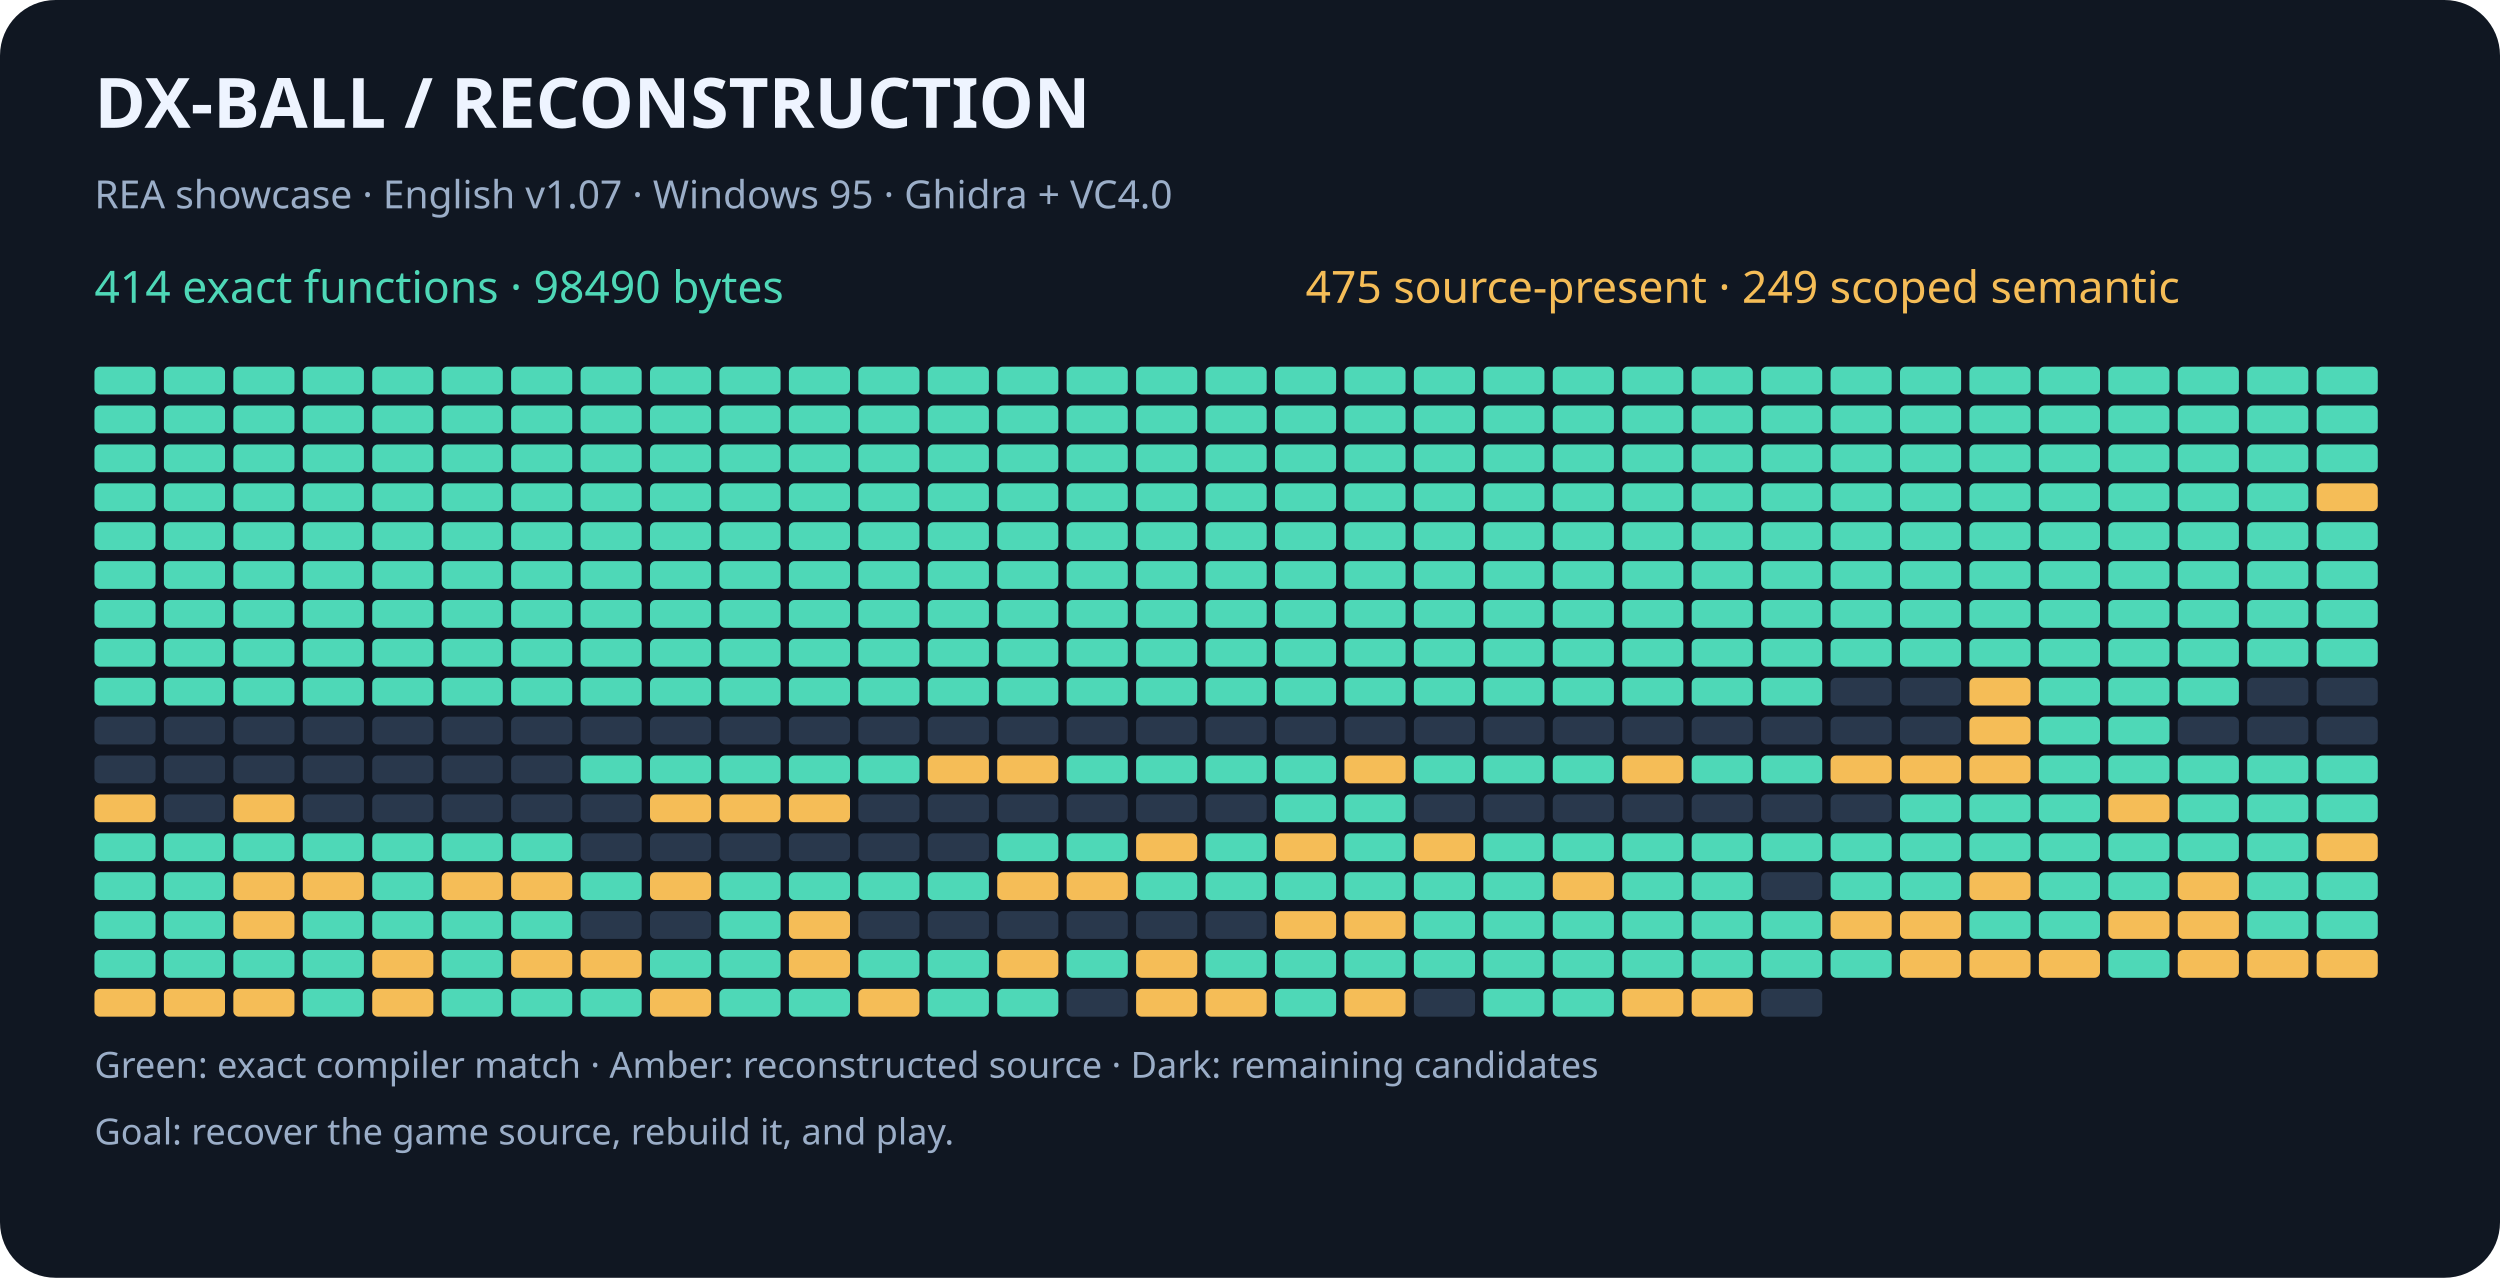
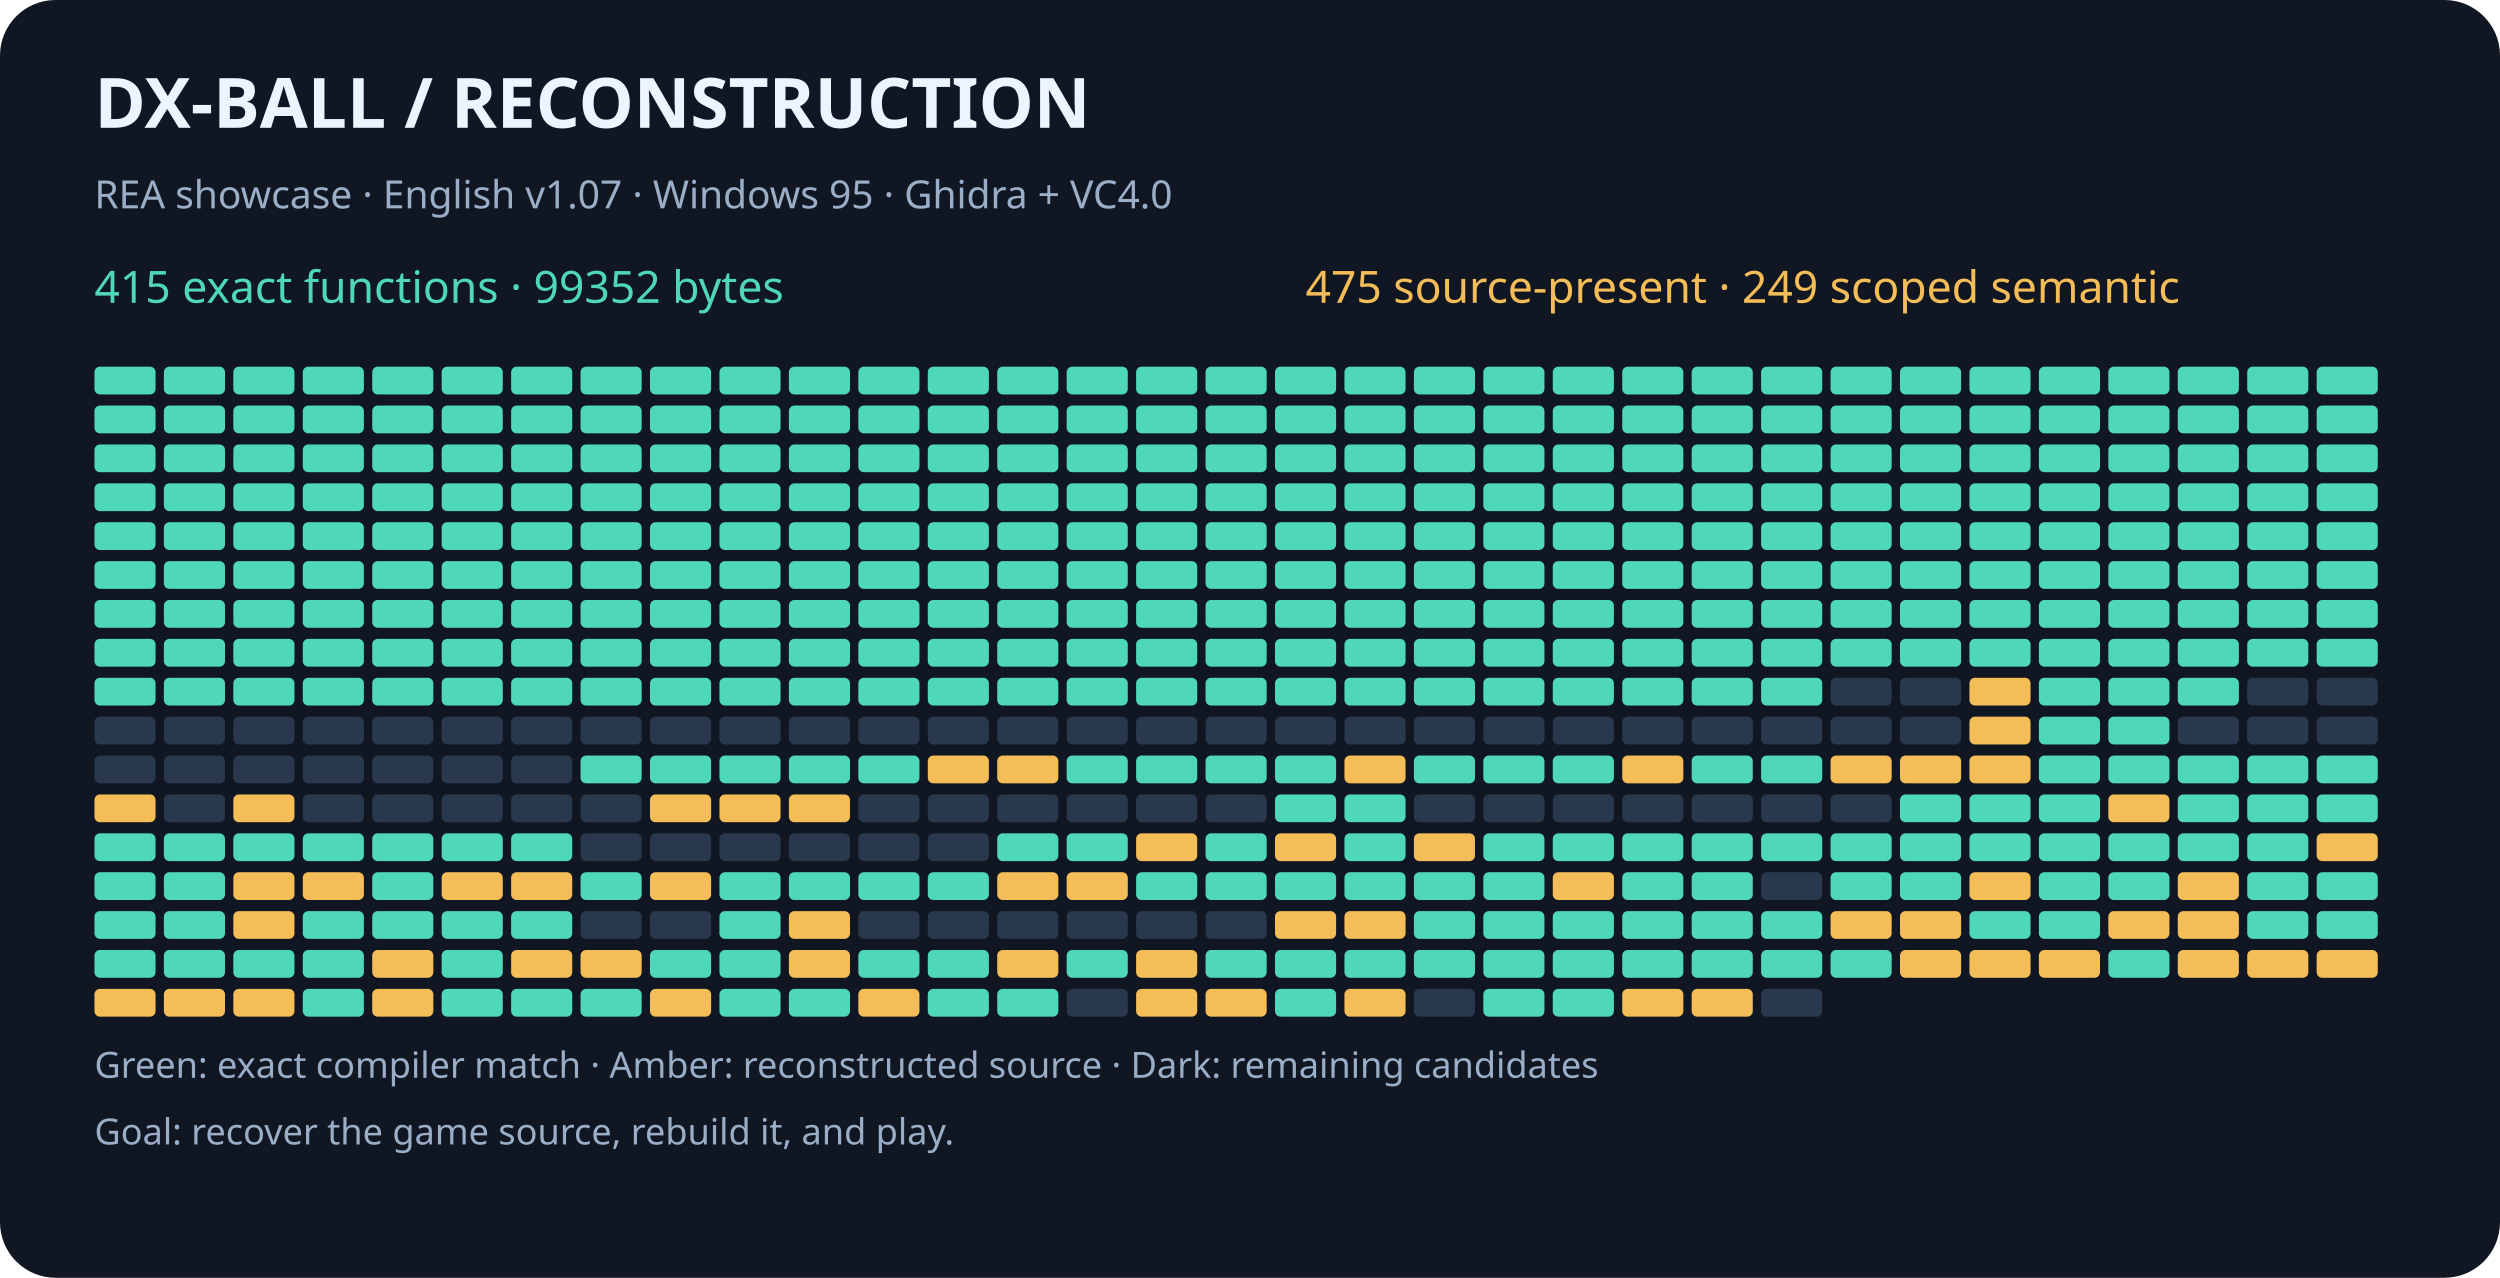
<svg xmlns="http://www.w3.org/2000/svg" width="900" height="460" viewBox="0 0 900 460" role="img" aria-labelledby="title desc">
  <rect width="900" height="460" rx="20" fill="#101722" />
  <g font-family="sans-serif">
    <text x="34" y="46" fill="#eef4ff" font-size="25" font-weight="bold">DX-BALL  /  RECONSTRUCTION</text>
    <text x="34" y="75" fill="#9baec8" font-size="14">REA showcase · English v1.07 · Windows 95 · Ghidra + VC4.0</text>
-     <text x="34" y="109" fill="#4ed8b7" font-size="16">414 exact functions · 98490 bytes</text>
+     <text x="34" y="109" fill="#4ed8b7" font-size="16">415 exact functions · 99352 bytes</text>
    <text x="470" y="109" fill="#f5bd57" font-size="16">475 source-present · 249 scoped semantic</text>
    <rect x="34" y="132" width="22" height="10" rx="2" fill="#4ed8b7" />
    <rect x="59" y="132" width="22" height="10" rx="2" fill="#4ed8b7" />
    <rect x="84" y="132" width="22" height="10" rx="2" fill="#4ed8b7" />
    <rect x="109" y="132" width="22" height="10" rx="2" fill="#4ed8b7" />
    <rect x="134" y="132" width="22" height="10" rx="2" fill="#4ed8b7" />
    <rect x="159" y="132" width="22" height="10" rx="2" fill="#4ed8b7" />
    <rect x="184" y="132" width="22" height="10" rx="2" fill="#4ed8b7" />
    <rect x="209" y="132" width="22" height="10" rx="2" fill="#4ed8b7" />
    <rect x="234" y="132" width="22" height="10" rx="2" fill="#4ed8b7" />
    <rect x="259" y="132" width="22" height="10" rx="2" fill="#4ed8b7" />
    <rect x="284" y="132" width="22" height="10" rx="2" fill="#4ed8b7" />
    <rect x="309" y="132" width="22" height="10" rx="2" fill="#4ed8b7" />
    <rect x="334" y="132" width="22" height="10" rx="2" fill="#4ed8b7" />
    <rect x="359" y="132" width="22" height="10" rx="2" fill="#4ed8b7" />
    <rect x="384" y="132" width="22" height="10" rx="2" fill="#4ed8b7" />
    <rect x="409" y="132" width="22" height="10" rx="2" fill="#4ed8b7" />
    <rect x="434" y="132" width="22" height="10" rx="2" fill="#4ed8b7" />
    <rect x="459" y="132" width="22" height="10" rx="2" fill="#4ed8b7" />
    <rect x="484" y="132" width="22" height="10" rx="2" fill="#4ed8b7" />
    <rect x="509" y="132" width="22" height="10" rx="2" fill="#4ed8b7" />
    <rect x="534" y="132" width="22" height="10" rx="2" fill="#4ed8b7" />
    <rect x="559" y="132" width="22" height="10" rx="2" fill="#4ed8b7" />
    <rect x="584" y="132" width="22" height="10" rx="2" fill="#4ed8b7" />
    <rect x="609" y="132" width="22" height="10" rx="2" fill="#4ed8b7" />
    <rect x="634" y="132" width="22" height="10" rx="2" fill="#4ed8b7" />
    <rect x="659" y="132" width="22" height="10" rx="2" fill="#4ed8b7" />
    <rect x="684" y="132" width="22" height="10" rx="2" fill="#4ed8b7" />
    <rect x="709" y="132" width="22" height="10" rx="2" fill="#4ed8b7" />
    <rect x="734" y="132" width="22" height="10" rx="2" fill="#4ed8b7" />
    <rect x="759" y="132" width="22" height="10" rx="2" fill="#4ed8b7" />
    <rect x="784" y="132" width="22" height="10" rx="2" fill="#4ed8b7" />
    <rect x="809" y="132" width="22" height="10" rx="2" fill="#4ed8b7" />
    <rect x="834" y="132" width="22" height="10" rx="2" fill="#4ed8b7" />
    <rect x="34" y="146" width="22" height="10" rx="2" fill="#4ed8b7" />
    <rect x="59" y="146" width="22" height="10" rx="2" fill="#4ed8b7" />
    <rect x="84" y="146" width="22" height="10" rx="2" fill="#4ed8b7" />
    <rect x="109" y="146" width="22" height="10" rx="2" fill="#4ed8b7" />
    <rect x="134" y="146" width="22" height="10" rx="2" fill="#4ed8b7" />
    <rect x="159" y="146" width="22" height="10" rx="2" fill="#4ed8b7" />
    <rect x="184" y="146" width="22" height="10" rx="2" fill="#4ed8b7" />
    <rect x="209" y="146" width="22" height="10" rx="2" fill="#4ed8b7" />
    <rect x="234" y="146" width="22" height="10" rx="2" fill="#4ed8b7" />
    <rect x="259" y="146" width="22" height="10" rx="2" fill="#4ed8b7" />
    <rect x="284" y="146" width="22" height="10" rx="2" fill="#4ed8b7" />
    <rect x="309" y="146" width="22" height="10" rx="2" fill="#4ed8b7" />
    <rect x="334" y="146" width="22" height="10" rx="2" fill="#4ed8b7" />
    <rect x="359" y="146" width="22" height="10" rx="2" fill="#4ed8b7" />
    <rect x="384" y="146" width="22" height="10" rx="2" fill="#4ed8b7" />
    <rect x="409" y="146" width="22" height="10" rx="2" fill="#4ed8b7" />
    <rect x="434" y="146" width="22" height="10" rx="2" fill="#4ed8b7" />
    <rect x="459" y="146" width="22" height="10" rx="2" fill="#4ed8b7" />
    <rect x="484" y="146" width="22" height="10" rx="2" fill="#4ed8b7" />
    <rect x="509" y="146" width="22" height="10" rx="2" fill="#4ed8b7" />
    <rect x="534" y="146" width="22" height="10" rx="2" fill="#4ed8b7" />
    <rect x="559" y="146" width="22" height="10" rx="2" fill="#4ed8b7" />
    <rect x="584" y="146" width="22" height="10" rx="2" fill="#4ed8b7" />
    <rect x="609" y="146" width="22" height="10" rx="2" fill="#4ed8b7" />
    <rect x="634" y="146" width="22" height="10" rx="2" fill="#4ed8b7" />
    <rect x="659" y="146" width="22" height="10" rx="2" fill="#4ed8b7" />
    <rect x="684" y="146" width="22" height="10" rx="2" fill="#4ed8b7" />
    <rect x="709" y="146" width="22" height="10" rx="2" fill="#4ed8b7" />
    <rect x="734" y="146" width="22" height="10" rx="2" fill="#4ed8b7" />
    <rect x="759" y="146" width="22" height="10" rx="2" fill="#4ed8b7" />
    <rect x="784" y="146" width="22" height="10" rx="2" fill="#4ed8b7" />
    <rect x="809" y="146" width="22" height="10" rx="2" fill="#4ed8b7" />
    <rect x="834" y="146" width="22" height="10" rx="2" fill="#4ed8b7" />
    <rect x="34" y="160" width="22" height="10" rx="2" fill="#4ed8b7" />
    <rect x="59" y="160" width="22" height="10" rx="2" fill="#4ed8b7" />
    <rect x="84" y="160" width="22" height="10" rx="2" fill="#4ed8b7" />
    <rect x="109" y="160" width="22" height="10" rx="2" fill="#4ed8b7" />
    <rect x="134" y="160" width="22" height="10" rx="2" fill="#4ed8b7" />
    <rect x="159" y="160" width="22" height="10" rx="2" fill="#4ed8b7" />
    <rect x="184" y="160" width="22" height="10" rx="2" fill="#4ed8b7" />
    <rect x="209" y="160" width="22" height="10" rx="2" fill="#4ed8b7" />
    <rect x="234" y="160" width="22" height="10" rx="2" fill="#4ed8b7" />
    <rect x="259" y="160" width="22" height="10" rx="2" fill="#4ed8b7" />
    <rect x="284" y="160" width="22" height="10" rx="2" fill="#4ed8b7" />
    <rect x="309" y="160" width="22" height="10" rx="2" fill="#4ed8b7" />
    <rect x="334" y="160" width="22" height="10" rx="2" fill="#4ed8b7" />
    <rect x="359" y="160" width="22" height="10" rx="2" fill="#4ed8b7" />
    <rect x="384" y="160" width="22" height="10" rx="2" fill="#4ed8b7" />
    <rect x="409" y="160" width="22" height="10" rx="2" fill="#4ed8b7" />
    <rect x="434" y="160" width="22" height="10" rx="2" fill="#4ed8b7" />
    <rect x="459" y="160" width="22" height="10" rx="2" fill="#4ed8b7" />
    <rect x="484" y="160" width="22" height="10" rx="2" fill="#4ed8b7" />
    <rect x="509" y="160" width="22" height="10" rx="2" fill="#4ed8b7" />
    <rect x="534" y="160" width="22" height="10" rx="2" fill="#4ed8b7" />
    <rect x="559" y="160" width="22" height="10" rx="2" fill="#4ed8b7" />
    <rect x="584" y="160" width="22" height="10" rx="2" fill="#4ed8b7" />
    <rect x="609" y="160" width="22" height="10" rx="2" fill="#4ed8b7" />
    <rect x="634" y="160" width="22" height="10" rx="2" fill="#4ed8b7" />
    <rect x="659" y="160" width="22" height="10" rx="2" fill="#4ed8b7" />
    <rect x="684" y="160" width="22" height="10" rx="2" fill="#4ed8b7" />
    <rect x="709" y="160" width="22" height="10" rx="2" fill="#4ed8b7" />
    <rect x="734" y="160" width="22" height="10" rx="2" fill="#4ed8b7" />
    <rect x="759" y="160" width="22" height="10" rx="2" fill="#4ed8b7" />
    <rect x="784" y="160" width="22" height="10" rx="2" fill="#4ed8b7" />
    <rect x="809" y="160" width="22" height="10" rx="2" fill="#4ed8b7" />
    <rect x="834" y="160" width="22" height="10" rx="2" fill="#4ed8b7" />
    <rect x="34" y="174" width="22" height="10" rx="2" fill="#4ed8b7" />
    <rect x="59" y="174" width="22" height="10" rx="2" fill="#4ed8b7" />
    <rect x="84" y="174" width="22" height="10" rx="2" fill="#4ed8b7" />
    <rect x="109" y="174" width="22" height="10" rx="2" fill="#4ed8b7" />
    <rect x="134" y="174" width="22" height="10" rx="2" fill="#4ed8b7" />
    <rect x="159" y="174" width="22" height="10" rx="2" fill="#4ed8b7" />
    <rect x="184" y="174" width="22" height="10" rx="2" fill="#4ed8b7" />
    <rect x="209" y="174" width="22" height="10" rx="2" fill="#4ed8b7" />
    <rect x="234" y="174" width="22" height="10" rx="2" fill="#4ed8b7" />
    <rect x="259" y="174" width="22" height="10" rx="2" fill="#4ed8b7" />
    <rect x="284" y="174" width="22" height="10" rx="2" fill="#4ed8b7" />
    <rect x="309" y="174" width="22" height="10" rx="2" fill="#4ed8b7" />
    <rect x="334" y="174" width="22" height="10" rx="2" fill="#4ed8b7" />
    <rect x="359" y="174" width="22" height="10" rx="2" fill="#4ed8b7" />
    <rect x="384" y="174" width="22" height="10" rx="2" fill="#4ed8b7" />
    <rect x="409" y="174" width="22" height="10" rx="2" fill="#4ed8b7" />
    <rect x="434" y="174" width="22" height="10" rx="2" fill="#4ed8b7" />
    <rect x="459" y="174" width="22" height="10" rx="2" fill="#4ed8b7" />
    <rect x="484" y="174" width="22" height="10" rx="2" fill="#4ed8b7" />
    <rect x="509" y="174" width="22" height="10" rx="2" fill="#4ed8b7" />
    <rect x="534" y="174" width="22" height="10" rx="2" fill="#4ed8b7" />
    <rect x="559" y="174" width="22" height="10" rx="2" fill="#4ed8b7" />
    <rect x="584" y="174" width="22" height="10" rx="2" fill="#4ed8b7" />
    <rect x="609" y="174" width="22" height="10" rx="2" fill="#4ed8b7" />
    <rect x="634" y="174" width="22" height="10" rx="2" fill="#4ed8b7" />
    <rect x="659" y="174" width="22" height="10" rx="2" fill="#4ed8b7" />
    <rect x="684" y="174" width="22" height="10" rx="2" fill="#4ed8b7" />
    <rect x="709" y="174" width="22" height="10" rx="2" fill="#4ed8b7" />
    <rect x="734" y="174" width="22" height="10" rx="2" fill="#4ed8b7" />
    <rect x="759" y="174" width="22" height="10" rx="2" fill="#4ed8b7" />
    <rect x="784" y="174" width="22" height="10" rx="2" fill="#4ed8b7" />
    <rect x="809" y="174" width="22" height="10" rx="2" fill="#4ed8b7" />
-     <rect x="834" y="174" width="22" height="10" rx="2" fill="#f5bd57" />
+     <rect x="834" y="174" width="22" height="10" rx="2" fill="#4ed8b7" />
    <rect x="34" y="188" width="22" height="10" rx="2" fill="#4ed8b7" />
    <rect x="59" y="188" width="22" height="10" rx="2" fill="#4ed8b7" />
    <rect x="84" y="188" width="22" height="10" rx="2" fill="#4ed8b7" />
    <rect x="109" y="188" width="22" height="10" rx="2" fill="#4ed8b7" />
    <rect x="134" y="188" width="22" height="10" rx="2" fill="#4ed8b7" />
    <rect x="159" y="188" width="22" height="10" rx="2" fill="#4ed8b7" />
    <rect x="184" y="188" width="22" height="10" rx="2" fill="#4ed8b7" />
    <rect x="209" y="188" width="22" height="10" rx="2" fill="#4ed8b7" />
    <rect x="234" y="188" width="22" height="10" rx="2" fill="#4ed8b7" />
    <rect x="259" y="188" width="22" height="10" rx="2" fill="#4ed8b7" />
    <rect x="284" y="188" width="22" height="10" rx="2" fill="#4ed8b7" />
    <rect x="309" y="188" width="22" height="10" rx="2" fill="#4ed8b7" />
    <rect x="334" y="188" width="22" height="10" rx="2" fill="#4ed8b7" />
    <rect x="359" y="188" width="22" height="10" rx="2" fill="#4ed8b7" />
    <rect x="384" y="188" width="22" height="10" rx="2" fill="#4ed8b7" />
    <rect x="409" y="188" width="22" height="10" rx="2" fill="#4ed8b7" />
    <rect x="434" y="188" width="22" height="10" rx="2" fill="#4ed8b7" />
    <rect x="459" y="188" width="22" height="10" rx="2" fill="#4ed8b7" />
    <rect x="484" y="188" width="22" height="10" rx="2" fill="#4ed8b7" />
    <rect x="509" y="188" width="22" height="10" rx="2" fill="#4ed8b7" />
    <rect x="534" y="188" width="22" height="10" rx="2" fill="#4ed8b7" />
    <rect x="559" y="188" width="22" height="10" rx="2" fill="#4ed8b7" />
    <rect x="584" y="188" width="22" height="10" rx="2" fill="#4ed8b7" />
    <rect x="609" y="188" width="22" height="10" rx="2" fill="#4ed8b7" />
    <rect x="634" y="188" width="22" height="10" rx="2" fill="#4ed8b7" />
    <rect x="659" y="188" width="22" height="10" rx="2" fill="#4ed8b7" />
    <rect x="684" y="188" width="22" height="10" rx="2" fill="#4ed8b7" />
    <rect x="709" y="188" width="22" height="10" rx="2" fill="#4ed8b7" />
    <rect x="734" y="188" width="22" height="10" rx="2" fill="#4ed8b7" />
    <rect x="759" y="188" width="22" height="10" rx="2" fill="#4ed8b7" />
    <rect x="784" y="188" width="22" height="10" rx="2" fill="#4ed8b7" />
    <rect x="809" y="188" width="22" height="10" rx="2" fill="#4ed8b7" />
    <rect x="834" y="188" width="22" height="10" rx="2" fill="#4ed8b7" />
    <rect x="34" y="202" width="22" height="10" rx="2" fill="#4ed8b7" />
    <rect x="59" y="202" width="22" height="10" rx="2" fill="#4ed8b7" />
    <rect x="84" y="202" width="22" height="10" rx="2" fill="#4ed8b7" />
    <rect x="109" y="202" width="22" height="10" rx="2" fill="#4ed8b7" />
    <rect x="134" y="202" width="22" height="10" rx="2" fill="#4ed8b7" />
    <rect x="159" y="202" width="22" height="10" rx="2" fill="#4ed8b7" />
    <rect x="184" y="202" width="22" height="10" rx="2" fill="#4ed8b7" />
    <rect x="209" y="202" width="22" height="10" rx="2" fill="#4ed8b7" />
    <rect x="234" y="202" width="22" height="10" rx="2" fill="#4ed8b7" />
    <rect x="259" y="202" width="22" height="10" rx="2" fill="#4ed8b7" />
    <rect x="284" y="202" width="22" height="10" rx="2" fill="#4ed8b7" />
    <rect x="309" y="202" width="22" height="10" rx="2" fill="#4ed8b7" />
    <rect x="334" y="202" width="22" height="10" rx="2" fill="#4ed8b7" />
    <rect x="359" y="202" width="22" height="10" rx="2" fill="#4ed8b7" />
    <rect x="384" y="202" width="22" height="10" rx="2" fill="#4ed8b7" />
    <rect x="409" y="202" width="22" height="10" rx="2" fill="#4ed8b7" />
    <rect x="434" y="202" width="22" height="10" rx="2" fill="#4ed8b7" />
    <rect x="459" y="202" width="22" height="10" rx="2" fill="#4ed8b7" />
    <rect x="484" y="202" width="22" height="10" rx="2" fill="#4ed8b7" />
    <rect x="509" y="202" width="22" height="10" rx="2" fill="#4ed8b7" />
    <rect x="534" y="202" width="22" height="10" rx="2" fill="#4ed8b7" />
    <rect x="559" y="202" width="22" height="10" rx="2" fill="#4ed8b7" />
    <rect x="584" y="202" width="22" height="10" rx="2" fill="#4ed8b7" />
    <rect x="609" y="202" width="22" height="10" rx="2" fill="#4ed8b7" />
    <rect x="634" y="202" width="22" height="10" rx="2" fill="#4ed8b7" />
    <rect x="659" y="202" width="22" height="10" rx="2" fill="#4ed8b7" />
    <rect x="684" y="202" width="22" height="10" rx="2" fill="#4ed8b7" />
    <rect x="709" y="202" width="22" height="10" rx="2" fill="#4ed8b7" />
    <rect x="734" y="202" width="22" height="10" rx="2" fill="#4ed8b7" />
    <rect x="759" y="202" width="22" height="10" rx="2" fill="#4ed8b7" />
    <rect x="784" y="202" width="22" height="10" rx="2" fill="#4ed8b7" />
    <rect x="809" y="202" width="22" height="10" rx="2" fill="#4ed8b7" />
    <rect x="834" y="202" width="22" height="10" rx="2" fill="#4ed8b7" />
    <rect x="34" y="216" width="22" height="10" rx="2" fill="#4ed8b7" />
    <rect x="59" y="216" width="22" height="10" rx="2" fill="#4ed8b7" />
    <rect x="84" y="216" width="22" height="10" rx="2" fill="#4ed8b7" />
    <rect x="109" y="216" width="22" height="10" rx="2" fill="#4ed8b7" />
    <rect x="134" y="216" width="22" height="10" rx="2" fill="#4ed8b7" />
    <rect x="159" y="216" width="22" height="10" rx="2" fill="#4ed8b7" />
    <rect x="184" y="216" width="22" height="10" rx="2" fill="#4ed8b7" />
    <rect x="209" y="216" width="22" height="10" rx="2" fill="#4ed8b7" />
    <rect x="234" y="216" width="22" height="10" rx="2" fill="#4ed8b7" />
    <rect x="259" y="216" width="22" height="10" rx="2" fill="#4ed8b7" />
    <rect x="284" y="216" width="22" height="10" rx="2" fill="#4ed8b7" />
    <rect x="309" y="216" width="22" height="10" rx="2" fill="#4ed8b7" />
    <rect x="334" y="216" width="22" height="10" rx="2" fill="#4ed8b7" />
    <rect x="359" y="216" width="22" height="10" rx="2" fill="#4ed8b7" />
    <rect x="384" y="216" width="22" height="10" rx="2" fill="#4ed8b7" />
    <rect x="409" y="216" width="22" height="10" rx="2" fill="#4ed8b7" />
    <rect x="434" y="216" width="22" height="10" rx="2" fill="#4ed8b7" />
    <rect x="459" y="216" width="22" height="10" rx="2" fill="#4ed8b7" />
    <rect x="484" y="216" width="22" height="10" rx="2" fill="#4ed8b7" />
    <rect x="509" y="216" width="22" height="10" rx="2" fill="#4ed8b7" />
    <rect x="534" y="216" width="22" height="10" rx="2" fill="#4ed8b7" />
    <rect x="559" y="216" width="22" height="10" rx="2" fill="#4ed8b7" />
    <rect x="584" y="216" width="22" height="10" rx="2" fill="#4ed8b7" />
    <rect x="609" y="216" width="22" height="10" rx="2" fill="#4ed8b7" />
    <rect x="634" y="216" width="22" height="10" rx="2" fill="#4ed8b7" />
    <rect x="659" y="216" width="22" height="10" rx="2" fill="#4ed8b7" />
    <rect x="684" y="216" width="22" height="10" rx="2" fill="#4ed8b7" />
    <rect x="709" y="216" width="22" height="10" rx="2" fill="#4ed8b7" />
    <rect x="734" y="216" width="22" height="10" rx="2" fill="#4ed8b7" />
    <rect x="759" y="216" width="22" height="10" rx="2" fill="#4ed8b7" />
    <rect x="784" y="216" width="22" height="10" rx="2" fill="#4ed8b7" />
    <rect x="809" y="216" width="22" height="10" rx="2" fill="#4ed8b7" />
    <rect x="834" y="216" width="22" height="10" rx="2" fill="#4ed8b7" />
    <rect x="34" y="230" width="22" height="10" rx="2" fill="#4ed8b7" />
    <rect x="59" y="230" width="22" height="10" rx="2" fill="#4ed8b7" />
    <rect x="84" y="230" width="22" height="10" rx="2" fill="#4ed8b7" />
    <rect x="109" y="230" width="22" height="10" rx="2" fill="#4ed8b7" />
    <rect x="134" y="230" width="22" height="10" rx="2" fill="#4ed8b7" />
    <rect x="159" y="230" width="22" height="10" rx="2" fill="#4ed8b7" />
    <rect x="184" y="230" width="22" height="10" rx="2" fill="#4ed8b7" />
    <rect x="209" y="230" width="22" height="10" rx="2" fill="#4ed8b7" />
    <rect x="234" y="230" width="22" height="10" rx="2" fill="#4ed8b7" />
    <rect x="259" y="230" width="22" height="10" rx="2" fill="#4ed8b7" />
    <rect x="284" y="230" width="22" height="10" rx="2" fill="#4ed8b7" />
    <rect x="309" y="230" width="22" height="10" rx="2" fill="#4ed8b7" />
    <rect x="334" y="230" width="22" height="10" rx="2" fill="#4ed8b7" />
    <rect x="359" y="230" width="22" height="10" rx="2" fill="#4ed8b7" />
    <rect x="384" y="230" width="22" height="10" rx="2" fill="#4ed8b7" />
    <rect x="409" y="230" width="22" height="10" rx="2" fill="#4ed8b7" />
    <rect x="434" y="230" width="22" height="10" rx="2" fill="#4ed8b7" />
    <rect x="459" y="230" width="22" height="10" rx="2" fill="#4ed8b7" />
    <rect x="484" y="230" width="22" height="10" rx="2" fill="#4ed8b7" />
    <rect x="509" y="230" width="22" height="10" rx="2" fill="#4ed8b7" />
    <rect x="534" y="230" width="22" height="10" rx="2" fill="#4ed8b7" />
    <rect x="559" y="230" width="22" height="10" rx="2" fill="#4ed8b7" />
    <rect x="584" y="230" width="22" height="10" rx="2" fill="#4ed8b7" />
    <rect x="609" y="230" width="22" height="10" rx="2" fill="#4ed8b7" />
    <rect x="634" y="230" width="22" height="10" rx="2" fill="#4ed8b7" />
    <rect x="659" y="230" width="22" height="10" rx="2" fill="#4ed8b7" />
    <rect x="684" y="230" width="22" height="10" rx="2" fill="#4ed8b7" />
    <rect x="709" y="230" width="22" height="10" rx="2" fill="#4ed8b7" />
    <rect x="734" y="230" width="22" height="10" rx="2" fill="#4ed8b7" />
    <rect x="759" y="230" width="22" height="10" rx="2" fill="#4ed8b7" />
    <rect x="784" y="230" width="22" height="10" rx="2" fill="#4ed8b7" />
    <rect x="809" y="230" width="22" height="10" rx="2" fill="#4ed8b7" />
    <rect x="834" y="230" width="22" height="10" rx="2" fill="#4ed8b7" />
    <rect x="34" y="244" width="22" height="10" rx="2" fill="#4ed8b7" />
    <rect x="59" y="244" width="22" height="10" rx="2" fill="#4ed8b7" />
    <rect x="84" y="244" width="22" height="10" rx="2" fill="#4ed8b7" />
    <rect x="109" y="244" width="22" height="10" rx="2" fill="#4ed8b7" />
    <rect x="134" y="244" width="22" height="10" rx="2" fill="#4ed8b7" />
    <rect x="159" y="244" width="22" height="10" rx="2" fill="#4ed8b7" />
    <rect x="184" y="244" width="22" height="10" rx="2" fill="#4ed8b7" />
    <rect x="209" y="244" width="22" height="10" rx="2" fill="#4ed8b7" />
    <rect x="234" y="244" width="22" height="10" rx="2" fill="#4ed8b7" />
    <rect x="259" y="244" width="22" height="10" rx="2" fill="#4ed8b7" />
    <rect x="284" y="244" width="22" height="10" rx="2" fill="#4ed8b7" />
    <rect x="309" y="244" width="22" height="10" rx="2" fill="#4ed8b7" />
    <rect x="334" y="244" width="22" height="10" rx="2" fill="#4ed8b7" />
    <rect x="359" y="244" width="22" height="10" rx="2" fill="#4ed8b7" />
    <rect x="384" y="244" width="22" height="10" rx="2" fill="#4ed8b7" />
    <rect x="409" y="244" width="22" height="10" rx="2" fill="#4ed8b7" />
    <rect x="434" y="244" width="22" height="10" rx="2" fill="#4ed8b7" />
    <rect x="459" y="244" width="22" height="10" rx="2" fill="#4ed8b7" />
    <rect x="484" y="244" width="22" height="10" rx="2" fill="#4ed8b7" />
    <rect x="509" y="244" width="22" height="10" rx="2" fill="#4ed8b7" />
    <rect x="534" y="244" width="22" height="10" rx="2" fill="#4ed8b7" />
    <rect x="559" y="244" width="22" height="10" rx="2" fill="#4ed8b7" />
    <rect x="584" y="244" width="22" height="10" rx="2" fill="#4ed8b7" />
    <rect x="609" y="244" width="22" height="10" rx="2" fill="#4ed8b7" />
    <rect x="634" y="244" width="22" height="10" rx="2" fill="#4ed8b7" />
    <rect x="659" y="244" width="22" height="10" rx="2" fill="#29384c" />
    <rect x="684" y="244" width="22" height="10" rx="2" fill="#29384c" />
    <rect x="709" y="244" width="22" height="10" rx="2" fill="#f5bd57" />
    <rect x="734" y="244" width="22" height="10" rx="2" fill="#4ed8b7" />
    <rect x="759" y="244" width="22" height="10" rx="2" fill="#4ed8b7" />
    <rect x="784" y="244" width="22" height="10" rx="2" fill="#4ed8b7" />
    <rect x="809" y="244" width="22" height="10" rx="2" fill="#29384c" />
    <rect x="834" y="244" width="22" height="10" rx="2" fill="#29384c" />
    <rect x="34" y="258" width="22" height="10" rx="2" fill="#29384c" />
    <rect x="59" y="258" width="22" height="10" rx="2" fill="#29384c" />
    <rect x="84" y="258" width="22" height="10" rx="2" fill="#29384c" />
    <rect x="109" y="258" width="22" height="10" rx="2" fill="#29384c" />
    <rect x="134" y="258" width="22" height="10" rx="2" fill="#29384c" />
    <rect x="159" y="258" width="22" height="10" rx="2" fill="#29384c" />
    <rect x="184" y="258" width="22" height="10" rx="2" fill="#29384c" />
    <rect x="209" y="258" width="22" height="10" rx="2" fill="#29384c" />
    <rect x="234" y="258" width="22" height="10" rx="2" fill="#29384c" />
    <rect x="259" y="258" width="22" height="10" rx="2" fill="#29384c" />
    <rect x="284" y="258" width="22" height="10" rx="2" fill="#29384c" />
    <rect x="309" y="258" width="22" height="10" rx="2" fill="#29384c" />
    <rect x="334" y="258" width="22" height="10" rx="2" fill="#29384c" />
    <rect x="359" y="258" width="22" height="10" rx="2" fill="#29384c" />
    <rect x="384" y="258" width="22" height="10" rx="2" fill="#29384c" />
    <rect x="409" y="258" width="22" height="10" rx="2" fill="#29384c" />
    <rect x="434" y="258" width="22" height="10" rx="2" fill="#29384c" />
    <rect x="459" y="258" width="22" height="10" rx="2" fill="#29384c" />
    <rect x="484" y="258" width="22" height="10" rx="2" fill="#29384c" />
    <rect x="509" y="258" width="22" height="10" rx="2" fill="#29384c" />
    <rect x="534" y="258" width="22" height="10" rx="2" fill="#29384c" />
    <rect x="559" y="258" width="22" height="10" rx="2" fill="#29384c" />
    <rect x="584" y="258" width="22" height="10" rx="2" fill="#29384c" />
    <rect x="609" y="258" width="22" height="10" rx="2" fill="#29384c" />
    <rect x="634" y="258" width="22" height="10" rx="2" fill="#29384c" />
    <rect x="659" y="258" width="22" height="10" rx="2" fill="#29384c" />
    <rect x="684" y="258" width="22" height="10" rx="2" fill="#29384c" />
    <rect x="709" y="258" width="22" height="10" rx="2" fill="#f5bd57" />
    <rect x="734" y="258" width="22" height="10" rx="2" fill="#4ed8b7" />
    <rect x="759" y="258" width="22" height="10" rx="2" fill="#4ed8b7" />
    <rect x="784" y="258" width="22" height="10" rx="2" fill="#29384c" />
    <rect x="809" y="258" width="22" height="10" rx="2" fill="#29384c" />
    <rect x="834" y="258" width="22" height="10" rx="2" fill="#29384c" />
    <rect x="34" y="272" width="22" height="10" rx="2" fill="#29384c" />
    <rect x="59" y="272" width="22" height="10" rx="2" fill="#29384c" />
    <rect x="84" y="272" width="22" height="10" rx="2" fill="#29384c" />
    <rect x="109" y="272" width="22" height="10" rx="2" fill="#29384c" />
    <rect x="134" y="272" width="22" height="10" rx="2" fill="#29384c" />
    <rect x="159" y="272" width="22" height="10" rx="2" fill="#29384c" />
    <rect x="184" y="272" width="22" height="10" rx="2" fill="#29384c" />
    <rect x="209" y="272" width="22" height="10" rx="2" fill="#4ed8b7" />
    <rect x="234" y="272" width="22" height="10" rx="2" fill="#4ed8b7" />
    <rect x="259" y="272" width="22" height="10" rx="2" fill="#4ed8b7" />
    <rect x="284" y="272" width="22" height="10" rx="2" fill="#4ed8b7" />
    <rect x="309" y="272" width="22" height="10" rx="2" fill="#4ed8b7" />
    <rect x="334" y="272" width="22" height="10" rx="2" fill="#f5bd57" />
    <rect x="359" y="272" width="22" height="10" rx="2" fill="#f5bd57" />
    <rect x="384" y="272" width="22" height="10" rx="2" fill="#4ed8b7" />
    <rect x="409" y="272" width="22" height="10" rx="2" fill="#4ed8b7" />
    <rect x="434" y="272" width="22" height="10" rx="2" fill="#4ed8b7" />
    <rect x="459" y="272" width="22" height="10" rx="2" fill="#4ed8b7" />
    <rect x="484" y="272" width="22" height="10" rx="2" fill="#f5bd57" />
    <rect x="509" y="272" width="22" height="10" rx="2" fill="#4ed8b7" />
    <rect x="534" y="272" width="22" height="10" rx="2" fill="#4ed8b7" />
    <rect x="559" y="272" width="22" height="10" rx="2" fill="#4ed8b7" />
    <rect x="584" y="272" width="22" height="10" rx="2" fill="#f5bd57" />
    <rect x="609" y="272" width="22" height="10" rx="2" fill="#4ed8b7" />
    <rect x="634" y="272" width="22" height="10" rx="2" fill="#4ed8b7" />
    <rect x="659" y="272" width="22" height="10" rx="2" fill="#f5bd57" />
    <rect x="684" y="272" width="22" height="10" rx="2" fill="#f5bd57" />
    <rect x="709" y="272" width="22" height="10" rx="2" fill="#f5bd57" />
    <rect x="734" y="272" width="22" height="10" rx="2" fill="#4ed8b7" />
    <rect x="759" y="272" width="22" height="10" rx="2" fill="#4ed8b7" />
    <rect x="784" y="272" width="22" height="10" rx="2" fill="#4ed8b7" />
    <rect x="809" y="272" width="22" height="10" rx="2" fill="#4ed8b7" />
    <rect x="834" y="272" width="22" height="10" rx="2" fill="#4ed8b7" />
    <rect x="34" y="286" width="22" height="10" rx="2" fill="#f5bd57" />
    <rect x="59" y="286" width="22" height="10" rx="2" fill="#29384c" />
    <rect x="84" y="286" width="22" height="10" rx="2" fill="#f5bd57" />
    <rect x="109" y="286" width="22" height="10" rx="2" fill="#29384c" />
    <rect x="134" y="286" width="22" height="10" rx="2" fill="#29384c" />
    <rect x="159" y="286" width="22" height="10" rx="2" fill="#29384c" />
    <rect x="184" y="286" width="22" height="10" rx="2" fill="#29384c" />
    <rect x="209" y="286" width="22" height="10" rx="2" fill="#29384c" />
    <rect x="234" y="286" width="22" height="10" rx="2" fill="#f5bd57" />
    <rect x="259" y="286" width="22" height="10" rx="2" fill="#f5bd57" />
    <rect x="284" y="286" width="22" height="10" rx="2" fill="#f5bd57" />
    <rect x="309" y="286" width="22" height="10" rx="2" fill="#29384c" />
    <rect x="334" y="286" width="22" height="10" rx="2" fill="#29384c" />
    <rect x="359" y="286" width="22" height="10" rx="2" fill="#29384c" />
    <rect x="384" y="286" width="22" height="10" rx="2" fill="#29384c" />
    <rect x="409" y="286" width="22" height="10" rx="2" fill="#29384c" />
    <rect x="434" y="286" width="22" height="10" rx="2" fill="#29384c" />
    <rect x="459" y="286" width="22" height="10" rx="2" fill="#4ed8b7" />
    <rect x="484" y="286" width="22" height="10" rx="2" fill="#4ed8b7" />
    <rect x="509" y="286" width="22" height="10" rx="2" fill="#29384c" />
    <rect x="534" y="286" width="22" height="10" rx="2" fill="#29384c" />
    <rect x="559" y="286" width="22" height="10" rx="2" fill="#29384c" />
    <rect x="584" y="286" width="22" height="10" rx="2" fill="#29384c" />
    <rect x="609" y="286" width="22" height="10" rx="2" fill="#29384c" />
    <rect x="634" y="286" width="22" height="10" rx="2" fill="#29384c" />
    <rect x="659" y="286" width="22" height="10" rx="2" fill="#29384c" />
    <rect x="684" y="286" width="22" height="10" rx="2" fill="#4ed8b7" />
    <rect x="709" y="286" width="22" height="10" rx="2" fill="#4ed8b7" />
    <rect x="734" y="286" width="22" height="10" rx="2" fill="#4ed8b7" />
    <rect x="759" y="286" width="22" height="10" rx="2" fill="#f5bd57" />
    <rect x="784" y="286" width="22" height="10" rx="2" fill="#4ed8b7" />
    <rect x="809" y="286" width="22" height="10" rx="2" fill="#4ed8b7" />
    <rect x="834" y="286" width="22" height="10" rx="2" fill="#4ed8b7" />
    <rect x="34" y="300" width="22" height="10" rx="2" fill="#4ed8b7" />
    <rect x="59" y="300" width="22" height="10" rx="2" fill="#4ed8b7" />
    <rect x="84" y="300" width="22" height="10" rx="2" fill="#4ed8b7" />
    <rect x="109" y="300" width="22" height="10" rx="2" fill="#4ed8b7" />
    <rect x="134" y="300" width="22" height="10" rx="2" fill="#4ed8b7" />
    <rect x="159" y="300" width="22" height="10" rx="2" fill="#4ed8b7" />
    <rect x="184" y="300" width="22" height="10" rx="2" fill="#4ed8b7" />
    <rect x="209" y="300" width="22" height="10" rx="2" fill="#29384c" />
    <rect x="234" y="300" width="22" height="10" rx="2" fill="#29384c" />
    <rect x="259" y="300" width="22" height="10" rx="2" fill="#29384c" />
    <rect x="284" y="300" width="22" height="10" rx="2" fill="#29384c" />
    <rect x="309" y="300" width="22" height="10" rx="2" fill="#29384c" />
    <rect x="334" y="300" width="22" height="10" rx="2" fill="#29384c" />
    <rect x="359" y="300" width="22" height="10" rx="2" fill="#4ed8b7" />
    <rect x="384" y="300" width="22" height="10" rx="2" fill="#4ed8b7" />
    <rect x="409" y="300" width="22" height="10" rx="2" fill="#f5bd57" />
    <rect x="434" y="300" width="22" height="10" rx="2" fill="#4ed8b7" />
    <rect x="459" y="300" width="22" height="10" rx="2" fill="#f5bd57" />
    <rect x="484" y="300" width="22" height="10" rx="2" fill="#4ed8b7" />
    <rect x="509" y="300" width="22" height="10" rx="2" fill="#f5bd57" />
    <rect x="534" y="300" width="22" height="10" rx="2" fill="#4ed8b7" />
    <rect x="559" y="300" width="22" height="10" rx="2" fill="#4ed8b7" />
    <rect x="584" y="300" width="22" height="10" rx="2" fill="#4ed8b7" />
    <rect x="609" y="300" width="22" height="10" rx="2" fill="#4ed8b7" />
    <rect x="634" y="300" width="22" height="10" rx="2" fill="#4ed8b7" />
    <rect x="659" y="300" width="22" height="10" rx="2" fill="#4ed8b7" />
    <rect x="684" y="300" width="22" height="10" rx="2" fill="#4ed8b7" />
    <rect x="709" y="300" width="22" height="10" rx="2" fill="#4ed8b7" />
    <rect x="734" y="300" width="22" height="10" rx="2" fill="#4ed8b7" />
    <rect x="759" y="300" width="22" height="10" rx="2" fill="#4ed8b7" />
    <rect x="784" y="300" width="22" height="10" rx="2" fill="#4ed8b7" />
    <rect x="809" y="300" width="22" height="10" rx="2" fill="#4ed8b7" />
    <rect x="834" y="300" width="22" height="10" rx="2" fill="#f5bd57" />
    <rect x="34" y="314" width="22" height="10" rx="2" fill="#4ed8b7" />
    <rect x="59" y="314" width="22" height="10" rx="2" fill="#4ed8b7" />
    <rect x="84" y="314" width="22" height="10" rx="2" fill="#f5bd57" />
    <rect x="109" y="314" width="22" height="10" rx="2" fill="#f5bd57" />
    <rect x="134" y="314" width="22" height="10" rx="2" fill="#4ed8b7" />
    <rect x="159" y="314" width="22" height="10" rx="2" fill="#f5bd57" />
    <rect x="184" y="314" width="22" height="10" rx="2" fill="#f5bd57" />
    <rect x="209" y="314" width="22" height="10" rx="2" fill="#4ed8b7" />
    <rect x="234" y="314" width="22" height="10" rx="2" fill="#f5bd57" />
    <rect x="259" y="314" width="22" height="10" rx="2" fill="#4ed8b7" />
    <rect x="284" y="314" width="22" height="10" rx="2" fill="#4ed8b7" />
    <rect x="309" y="314" width="22" height="10" rx="2" fill="#4ed8b7" />
    <rect x="334" y="314" width="22" height="10" rx="2" fill="#4ed8b7" />
    <rect x="359" y="314" width="22" height="10" rx="2" fill="#f5bd57" />
    <rect x="384" y="314" width="22" height="10" rx="2" fill="#f5bd57" />
    <rect x="409" y="314" width="22" height="10" rx="2" fill="#4ed8b7" />
    <rect x="434" y="314" width="22" height="10" rx="2" fill="#4ed8b7" />
    <rect x="459" y="314" width="22" height="10" rx="2" fill="#4ed8b7" />
    <rect x="484" y="314" width="22" height="10" rx="2" fill="#4ed8b7" />
    <rect x="509" y="314" width="22" height="10" rx="2" fill="#4ed8b7" />
    <rect x="534" y="314" width="22" height="10" rx="2" fill="#4ed8b7" />
    <rect x="559" y="314" width="22" height="10" rx="2" fill="#f5bd57" />
    <rect x="584" y="314" width="22" height="10" rx="2" fill="#4ed8b7" />
    <rect x="609" y="314" width="22" height="10" rx="2" fill="#4ed8b7" />
    <rect x="634" y="314" width="22" height="10" rx="2" fill="#29384c" />
    <rect x="659" y="314" width="22" height="10" rx="2" fill="#4ed8b7" />
    <rect x="684" y="314" width="22" height="10" rx="2" fill="#4ed8b7" />
    <rect x="709" y="314" width="22" height="10" rx="2" fill="#f5bd57" />
    <rect x="734" y="314" width="22" height="10" rx="2" fill="#4ed8b7" />
    <rect x="759" y="314" width="22" height="10" rx="2" fill="#4ed8b7" />
    <rect x="784" y="314" width="22" height="10" rx="2" fill="#f5bd57" />
    <rect x="809" y="314" width="22" height="10" rx="2" fill="#4ed8b7" />
    <rect x="834" y="314" width="22" height="10" rx="2" fill="#4ed8b7" />
    <rect x="34" y="328" width="22" height="10" rx="2" fill="#4ed8b7" />
    <rect x="59" y="328" width="22" height="10" rx="2" fill="#4ed8b7" />
    <rect x="84" y="328" width="22" height="10" rx="2" fill="#f5bd57" />
    <rect x="109" y="328" width="22" height="10" rx="2" fill="#4ed8b7" />
    <rect x="134" y="328" width="22" height="10" rx="2" fill="#4ed8b7" />
    <rect x="159" y="328" width="22" height="10" rx="2" fill="#4ed8b7" />
    <rect x="184" y="328" width="22" height="10" rx="2" fill="#4ed8b7" />
    <rect x="209" y="328" width="22" height="10" rx="2" fill="#29384c" />
    <rect x="234" y="328" width="22" height="10" rx="2" fill="#29384c" />
    <rect x="259" y="328" width="22" height="10" rx="2" fill="#4ed8b7" />
    <rect x="284" y="328" width="22" height="10" rx="2" fill="#f5bd57" />
    <rect x="309" y="328" width="22" height="10" rx="2" fill="#29384c" />
    <rect x="334" y="328" width="22" height="10" rx="2" fill="#29384c" />
    <rect x="359" y="328" width="22" height="10" rx="2" fill="#29384c" />
    <rect x="384" y="328" width="22" height="10" rx="2" fill="#29384c" />
    <rect x="409" y="328" width="22" height="10" rx="2" fill="#29384c" />
    <rect x="434" y="328" width="22" height="10" rx="2" fill="#29384c" />
    <rect x="459" y="328" width="22" height="10" rx="2" fill="#f5bd57" />
    <rect x="484" y="328" width="22" height="10" rx="2" fill="#f5bd57" />
    <rect x="509" y="328" width="22" height="10" rx="2" fill="#4ed8b7" />
    <rect x="534" y="328" width="22" height="10" rx="2" fill="#4ed8b7" />
    <rect x="559" y="328" width="22" height="10" rx="2" fill="#4ed8b7" />
    <rect x="584" y="328" width="22" height="10" rx="2" fill="#4ed8b7" />
    <rect x="609" y="328" width="22" height="10" rx="2" fill="#4ed8b7" />
    <rect x="634" y="328" width="22" height="10" rx="2" fill="#4ed8b7" />
    <rect x="659" y="328" width="22" height="10" rx="2" fill="#f5bd57" />
    <rect x="684" y="328" width="22" height="10" rx="2" fill="#f5bd57" />
    <rect x="709" y="328" width="22" height="10" rx="2" fill="#4ed8b7" />
    <rect x="734" y="328" width="22" height="10" rx="2" fill="#4ed8b7" />
    <rect x="759" y="328" width="22" height="10" rx="2" fill="#f5bd57" />
    <rect x="784" y="328" width="22" height="10" rx="2" fill="#f5bd57" />
    <rect x="809" y="328" width="22" height="10" rx="2" fill="#4ed8b7" />
    <rect x="834" y="328" width="22" height="10" rx="2" fill="#4ed8b7" />
    <rect x="34" y="342" width="22" height="10" rx="2" fill="#4ed8b7" />
    <rect x="59" y="342" width="22" height="10" rx="2" fill="#4ed8b7" />
    <rect x="84" y="342" width="22" height="10" rx="2" fill="#4ed8b7" />
    <rect x="109" y="342" width="22" height="10" rx="2" fill="#4ed8b7" />
    <rect x="134" y="342" width="22" height="10" rx="2" fill="#f5bd57" />
    <rect x="159" y="342" width="22" height="10" rx="2" fill="#4ed8b7" />
    <rect x="184" y="342" width="22" height="10" rx="2" fill="#f5bd57" />
    <rect x="209" y="342" width="22" height="10" rx="2" fill="#f5bd57" />
    <rect x="234" y="342" width="22" height="10" rx="2" fill="#4ed8b7" />
    <rect x="259" y="342" width="22" height="10" rx="2" fill="#4ed8b7" />
    <rect x="284" y="342" width="22" height="10" rx="2" fill="#f5bd57" />
    <rect x="309" y="342" width="22" height="10" rx="2" fill="#4ed8b7" />
    <rect x="334" y="342" width="22" height="10" rx="2" fill="#4ed8b7" />
    <rect x="359" y="342" width="22" height="10" rx="2" fill="#f5bd57" />
    <rect x="384" y="342" width="22" height="10" rx="2" fill="#4ed8b7" />
    <rect x="409" y="342" width="22" height="10" rx="2" fill="#f5bd57" />
    <rect x="434" y="342" width="22" height="10" rx="2" fill="#4ed8b7" />
    <rect x="459" y="342" width="22" height="10" rx="2" fill="#4ed8b7" />
    <rect x="484" y="342" width="22" height="10" rx="2" fill="#4ed8b7" />
    <rect x="509" y="342" width="22" height="10" rx="2" fill="#4ed8b7" />
    <rect x="534" y="342" width="22" height="10" rx="2" fill="#4ed8b7" />
    <rect x="559" y="342" width="22" height="10" rx="2" fill="#4ed8b7" />
    <rect x="584" y="342" width="22" height="10" rx="2" fill="#4ed8b7" />
    <rect x="609" y="342" width="22" height="10" rx="2" fill="#4ed8b7" />
    <rect x="634" y="342" width="22" height="10" rx="2" fill="#4ed8b7" />
    <rect x="659" y="342" width="22" height="10" rx="2" fill="#4ed8b7" />
    <rect x="684" y="342" width="22" height="10" rx="2" fill="#f5bd57" />
    <rect x="709" y="342" width="22" height="10" rx="2" fill="#f5bd57" />
    <rect x="734" y="342" width="22" height="10" rx="2" fill="#f5bd57" />
    <rect x="759" y="342" width="22" height="10" rx="2" fill="#4ed8b7" />
    <rect x="784" y="342" width="22" height="10" rx="2" fill="#f5bd57" />
    <rect x="809" y="342" width="22" height="10" rx="2" fill="#f5bd57" />
    <rect x="834" y="342" width="22" height="10" rx="2" fill="#f5bd57" />
    <rect x="34" y="356" width="22" height="10" rx="2" fill="#f5bd57" />
    <rect x="59" y="356" width="22" height="10" rx="2" fill="#f5bd57" />
    <rect x="84" y="356" width="22" height="10" rx="2" fill="#f5bd57" />
    <rect x="109" y="356" width="22" height="10" rx="2" fill="#4ed8b7" />
    <rect x="134" y="356" width="22" height="10" rx="2" fill="#f5bd57" />
    <rect x="159" y="356" width="22" height="10" rx="2" fill="#4ed8b7" />
    <rect x="184" y="356" width="22" height="10" rx="2" fill="#4ed8b7" />
    <rect x="209" y="356" width="22" height="10" rx="2" fill="#4ed8b7" />
    <rect x="234" y="356" width="22" height="10" rx="2" fill="#f5bd57" />
    <rect x="259" y="356" width="22" height="10" rx="2" fill="#4ed8b7" />
    <rect x="284" y="356" width="22" height="10" rx="2" fill="#4ed8b7" />
    <rect x="309" y="356" width="22" height="10" rx="2" fill="#f5bd57" />
    <rect x="334" y="356" width="22" height="10" rx="2" fill="#4ed8b7" />
    <rect x="359" y="356" width="22" height="10" rx="2" fill="#4ed8b7" />
    <rect x="384" y="356" width="22" height="10" rx="2" fill="#29384c" />
    <rect x="409" y="356" width="22" height="10" rx="2" fill="#f5bd57" />
    <rect x="434" y="356" width="22" height="10" rx="2" fill="#f5bd57" />
    <rect x="459" y="356" width="22" height="10" rx="2" fill="#4ed8b7" />
    <rect x="484" y="356" width="22" height="10" rx="2" fill="#f5bd57" />
    <rect x="509" y="356" width="22" height="10" rx="2" fill="#29384c" />
    <rect x="534" y="356" width="22" height="10" rx="2" fill="#4ed8b7" />
    <rect x="559" y="356" width="22" height="10" rx="2" fill="#4ed8b7" />
    <rect x="584" y="356" width="22" height="10" rx="2" fill="#f5bd57" />
    <rect x="609" y="356" width="22" height="10" rx="2" fill="#f5bd57" />
    <rect x="634" y="356" width="22" height="10" rx="2" fill="#29384c" />
    <text x="34" y="388" fill="#9baec8" font-size="13">Green: exact compiler match · Amber: reconstructed source · Dark: remaining candidates</text>
    <text x="34" y="412" fill="#9baec8" font-size="13">Goal: recover the game source, rebuild it, and play.</text>
  </g>
</svg>
